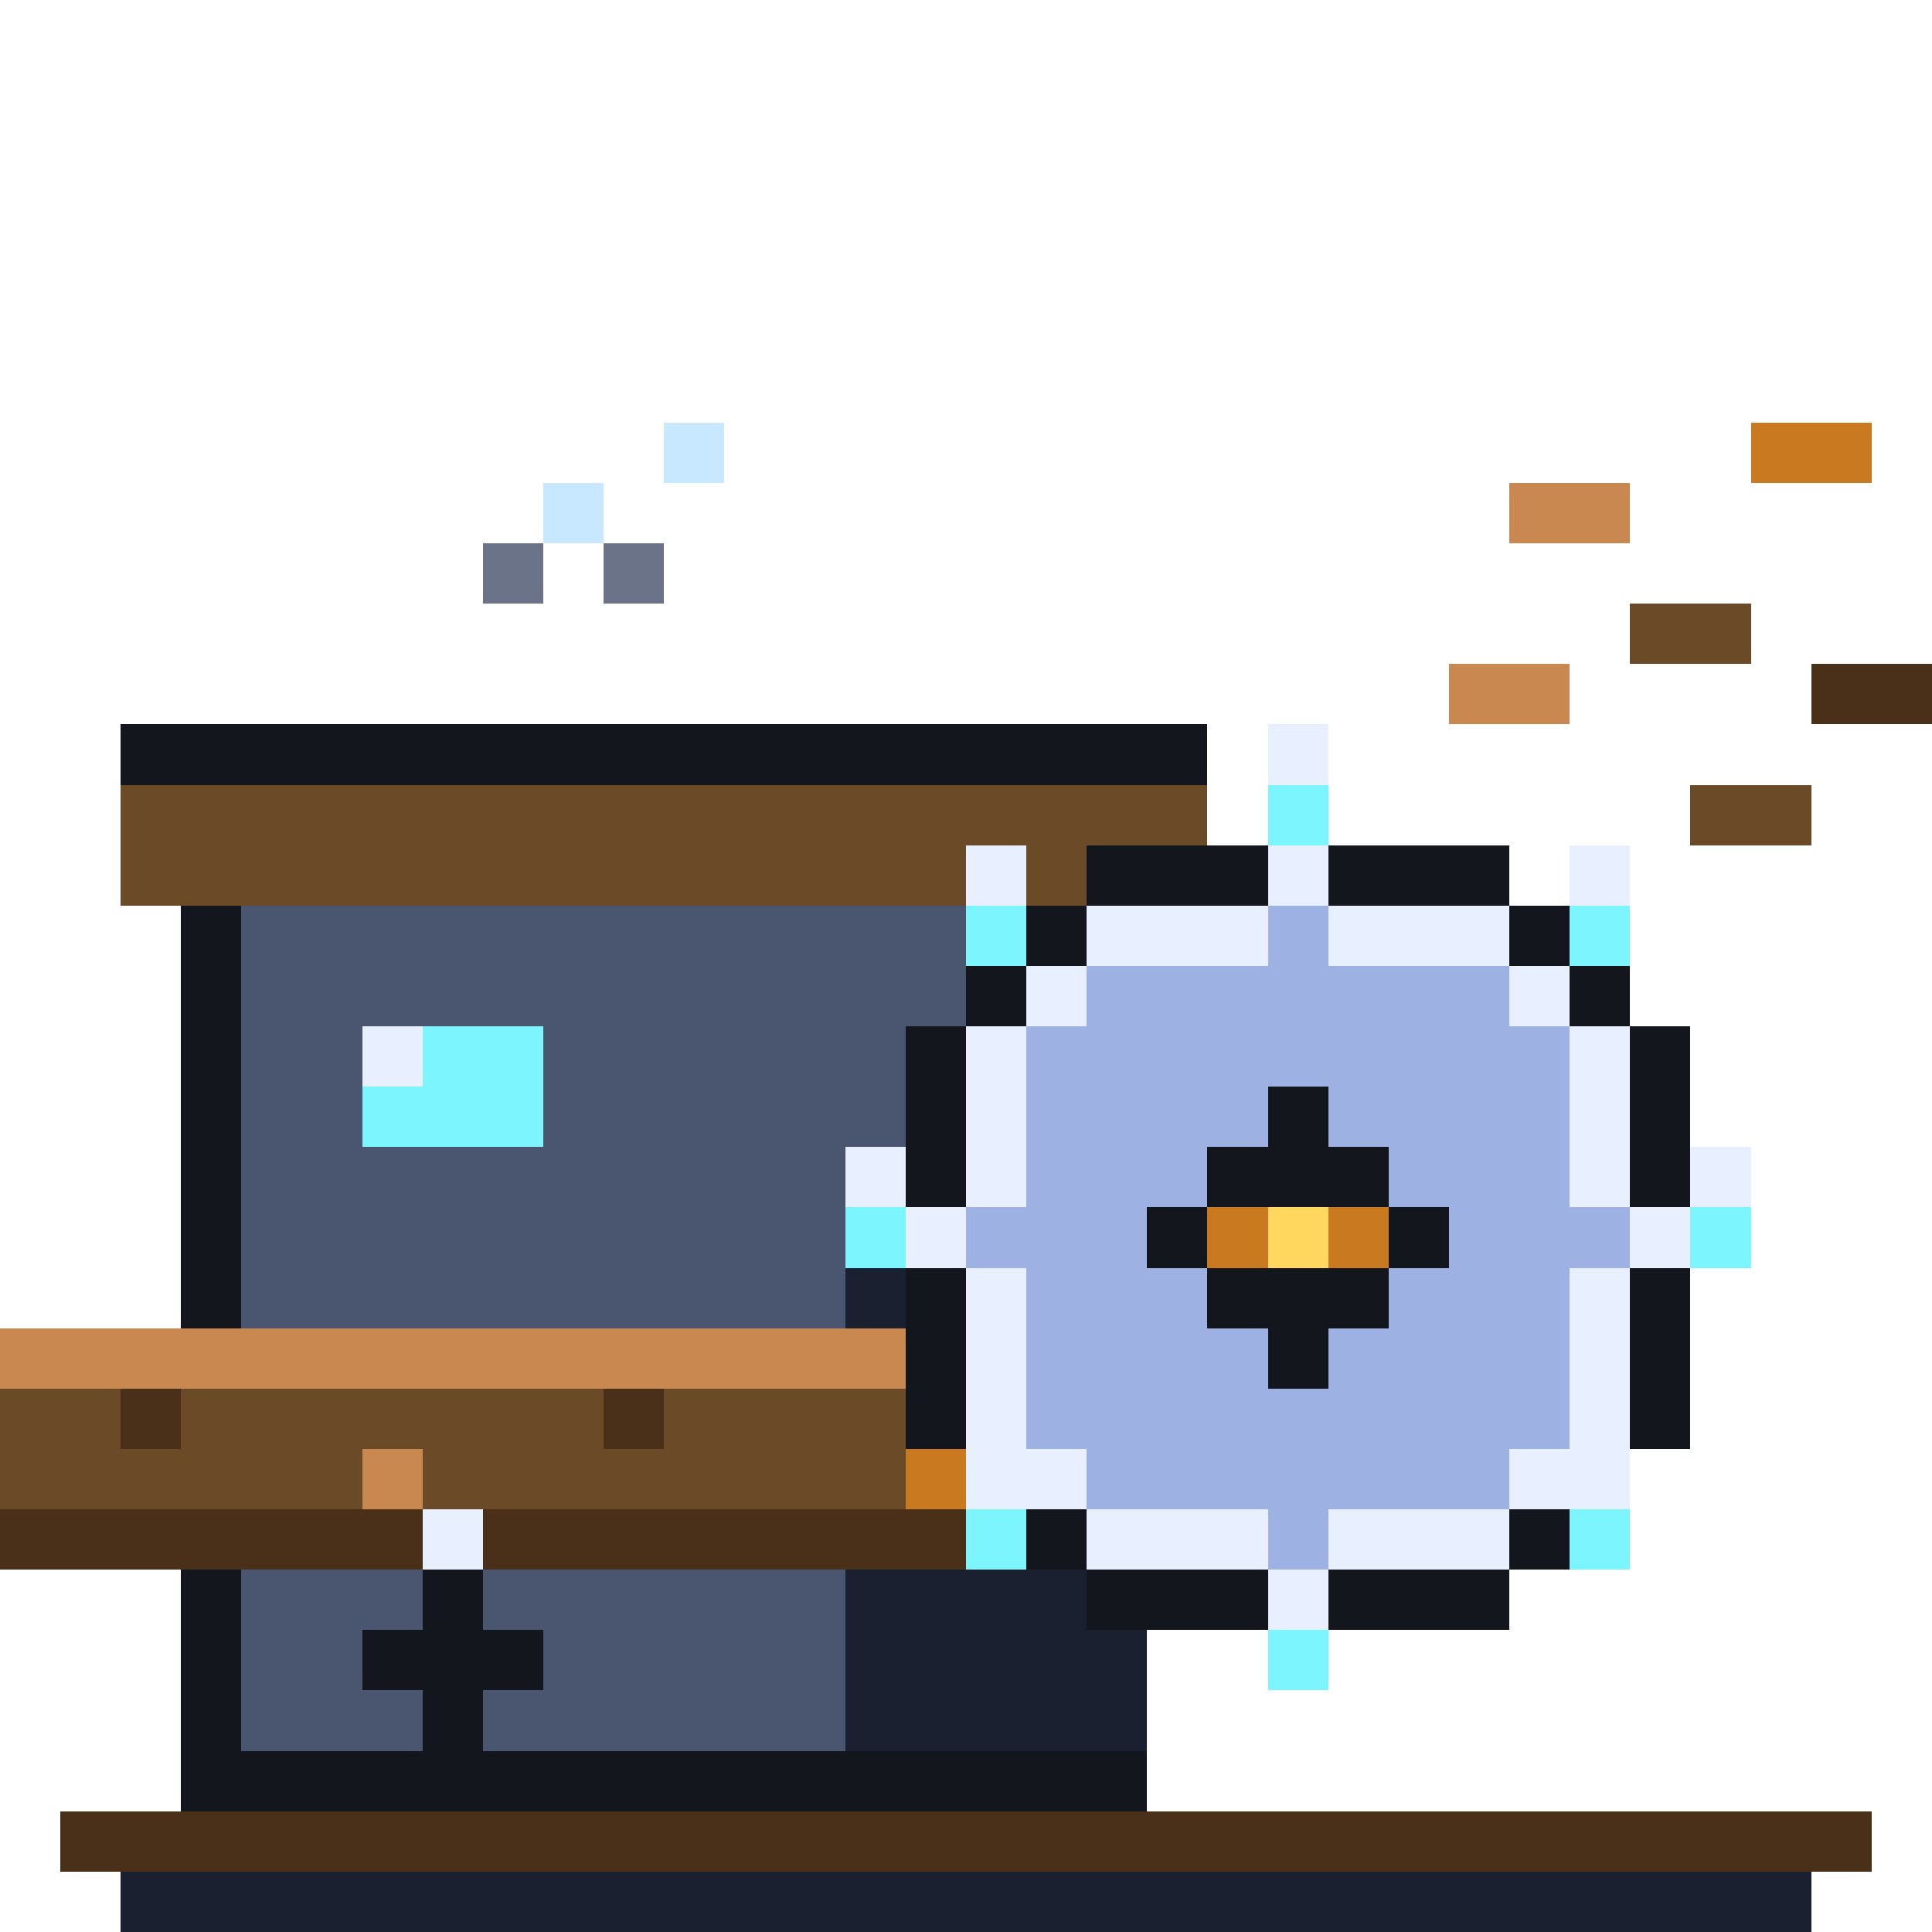
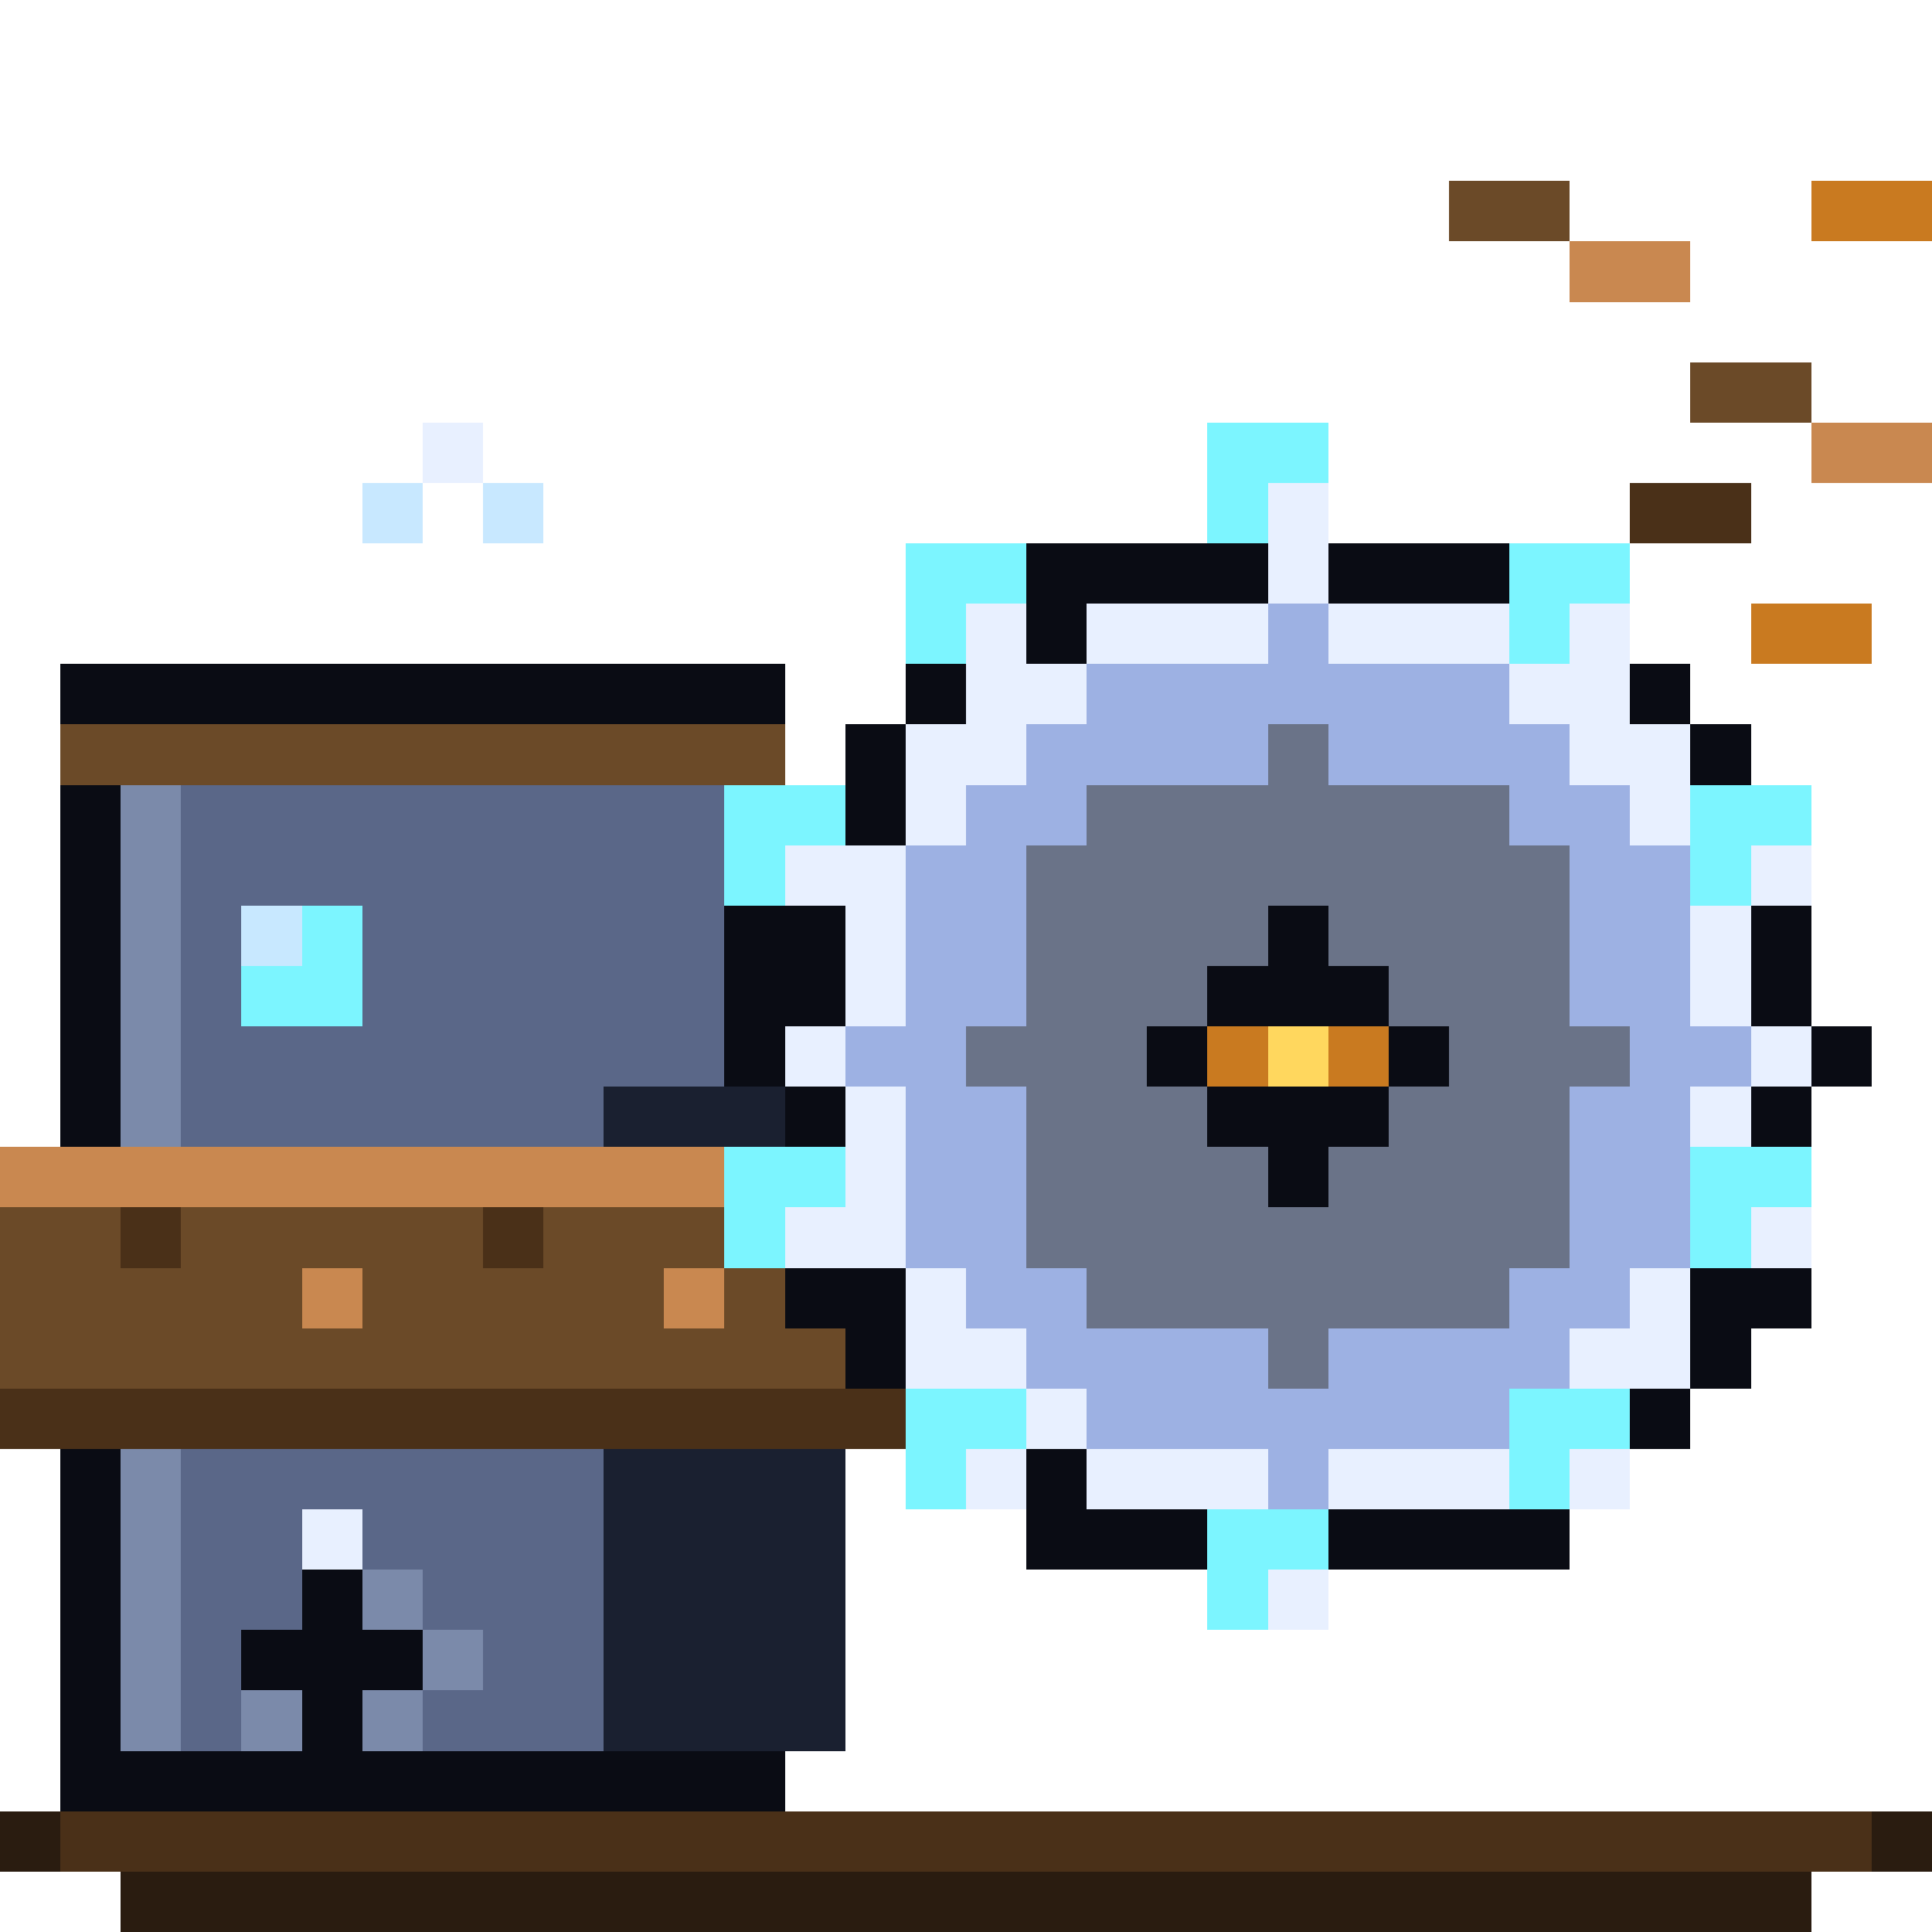
<svg xmlns="http://www.w3.org/2000/svg" viewBox="0 0 32 32" width="32" height="32" shape-rendering="crispEdges">
-   <path fill="#c8e8ff" d="M11 7h1v1h-1zM9 8h1v1h-1z" />
-   <path fill="#c97a20" d="M29 7h2v1h-2zM20 20h1v1h-1zM22 20h1v1h-1zM15 24h1v1h-1z" />
-   <path fill="#c98850" d="M25 8h2v1h-2zM24 11h2v1h-2zM0 22h15v1h-15zM6 24h1v1h-1z" />
-   <path fill="#6a7388" d="M8 9h1v1h-1zM10 9h1v1h-1z" />
-   <path fill="#6b4a28" d="M27 10h2v1h-2zM2 13h18v1h-18zM28 13h2v1h-2zM2 14h14v1h-14zM17 14h1v1h-1zM0 23h2v1h-2zM3 23h7v1h-7zM11 23h4v1h-4zM0 24h6v1h-6zM7 24h8v1h-8z" />
-   <path fill="#4a3018" d="M30 11h2v1h-2zM2 23h1v1h-1zM10 23h1v1h-1zM0 25h7v1h-7zM8 25h8v1h-8zM1 30h30v1h-30z" />
-   <path fill="#14161e" d="M2 12h18v1h-18zM18 14h3v1h-3zM22 14h3v1h-3zM3 15h1v1h-1zM17 15h1v1h-1zM25 15h1v1h-1zM3 16h1v1h-1zM16 16h1v1h-1zM26 16h1v1h-1zM3 17h1v1h-1zM15 17h1v1h-1zM27 17h1v1h-1zM3 18h1v1h-1zM15 18h1v1h-1zM21 18h1v1h-1zM27 18h1v1h-1zM3 19h1v1h-1zM15 19h1v1h-1zM20 19h3v1h-3zM27 19h1v1h-1zM3 20h1v1h-1zM19 20h1v1h-1zM23 20h1v1h-1zM3 21h1v1h-1zM15 21h1v1h-1zM20 21h3v1h-3zM27 21h1v1h-1zM15 22h1v1h-1zM21 22h1v1h-1zM27 22h1v1h-1zM15 23h1v1h-1zM27 23h1v1h-1zM17 25h1v1h-1zM25 25h1v1h-1zM3 26h1v1h-1zM7 26h1v1h-1zM18 26h3v1h-3zM22 26h3v1h-3zM3 27h1v1h-1zM6 27h3v1h-3zM3 28h1v1h-1zM7 28h1v1h-1zM3 29h16v1h-16z" />
-   <path fill="#e8f0ff" d="M21 12h1v1h-1zM16 14h1v1h-1zM21 14h1v1h-1zM26 14h1v1h-1zM18 15h3v1h-3zM22 15h3v1h-3zM17 16h1v1h-1zM25 16h1v1h-1zM6 17h1v1h-1zM16 17h1v1h-1zM26 17h1v1h-1zM16 18h1v1h-1zM26 18h1v1h-1zM14 19h1v1h-1zM16 19h1v1h-1zM26 19h1v1h-1zM28 19h1v1h-1zM15 20h1v1h-1zM27 20h1v1h-1zM16 21h1v1h-1zM26 21h1v1h-1zM16 22h1v1h-1zM26 22h1v1h-1zM16 23h1v1h-1zM26 23h1v1h-1zM16 24h2v1h-2zM25 24h2v1h-2zM7 25h1v1h-1zM18 25h3v1h-3zM22 25h3v1h-3zM21 26h1v1h-1z" />
-   <path fill="#7cf5ff" d="M21 13h1v1h-1zM16 15h1v1h-1zM26 15h1v1h-1zM7 17h2v1h-2zM6 18h3v1h-3zM14 20h1v1h-1zM28 20h1v1h-1zM16 25h1v1h-1zM26 25h1v1h-1zM21 27h1v1h-1z" />
-   <path fill="#4a5570" d="M4 15h12v1h-12zM4 16h12v1h-12zM4 17h2v1h-2zM9 17h6v1h-6zM4 18h2v1h-2zM9 18h6v1h-6zM4 19h10v1h-10zM4 20h10v1h-10zM4 21h10v1h-10zM4 26h3v1h-3zM8 26h6v1h-6zM4 27h2v1h-2zM9 27h5v1h-5zM4 28h3v1h-3zM8 28h6v1h-6z" />
-   <path fill="#9db1e3" d="M21 15h1v1h-1zM18 16h7v1h-7zM17 17h9v1h-9zM17 18h4v1h-4zM22 18h4v1h-4zM17 19h3v1h-3zM23 19h3v1h-3zM16 20h3v1h-3zM24 20h3v1h-3zM17 21h3v1h-3zM23 21h3v1h-3zM17 22h4v1h-4zM22 22h4v1h-4zM17 23h9v1h-9zM18 24h7v1h-7zM21 25h1v1h-1z" />
-   <path fill="#ffd75e" d="M21 20h1v1h-1z" />
-   <path fill="#1a2030" d="M14 21h1v1h-1zM14 26h4v1h-4zM14 27h5v1h-5zM14 28h5v1h-5zM2 31h28v1h-28z" />
+   <path fill="#6b4a28" d="M24 3h2v1h-2zM28 6h2v1h-2zM1 12h12v1h-12zM0 20h2v1h-2zM3 20h5v1h-5zM9 20h3v1h-3zM0 21h5v1h-5zM6 21h5v1h-5zM12 21h1v1h-1zM0 22h14v1h-14z" />
+   <path fill="#c97a20" d="M30 3h2v1h-2zM29 10h2v1h-2zM20 17h1v1h-1zM22 17h1v1h-1z" />
+   <path fill="#c98850" d="M26 4h2v1h-2zM30 7h2v1h-2zM0 19h12v1h-12zM5 21h1v1h-1zM11 21h1v1h-1z" />
+   <path fill="#e8f0ff" d="M7 7h1v1h-1zM21 8h1v1h-1zM21 9h1v1h-1zM16 10h1v1h-1zM18 10h3v1h-3zM22 10h3v1h-3zM26 10h1v1h-1zM16 11h2v1h-2zM25 11h2v1h-2zM15 12h2v1h-2zM26 12h2v1h-2zM15 13h1v1h-1zM27 13h1v1h-1zM13 14h2v1h-2zM29 14h1v1h-1zM14 15h1v1h-1zM28 15h1v1h-1zM14 16h1v1h-1zM28 16h1v1h-1zM13 17h1v1h-1zM29 17h1v1h-1zM14 18h1v1h-1zM28 18h1v1h-1zM14 19h1v1h-1zM13 20h2v1h-2zM29 20h1v1h-1zM15 21h1v1h-1zM27 21h1v1h-1zM15 22h2v1h-2zM26 22h2v1h-2zM17 23h1v1h-1zM16 24h1v1h-1zM18 24h3v1h-3zM22 24h3v1h-3zM26 24h1v1h-1zM5 25h1v1h-1zM21 26h1v1h-1z" />
+   <path fill="#7cf5ff" d="M20 7h2v1h-2zM20 8h1v1h-1zM15 9h2v1h-2zM25 9h2v1h-2zM15 10h1v1h-1zM25 10h1v1h-1zM12 13h2v1h-2zM28 13h2v1h-2zM12 14h1v1h-1zM28 14h1v1h-1zM5 15h1v1h-1zM4 16h2v1h-2zM12 19h2v1h-2zM28 19h2v1h-2zM12 20h1v1h-1zM28 20h1v1h-1zM15 23h2v1h-2zM25 23h2v1h-2zM15 24h1v1h-1zM25 24h1v1h-1zM20 25h2v1h-2zM20 26h1v1h-1z" />
+   <path fill="#c8e8ff" d="M6 8h1v1h-1zM8 8h1v1h-1zM4 15h1v1h-1z" />
+   <path fill="#4a3018" d="M27 8h2v1h-2zM2 20h1v1h-1zM8 20h1v1h-1zM0 23h15v1h-15zM1 30h30v1h-30z" />
+   <path fill="#0a0c14" d="M17 9h4v1h-4zM22 9h3v1h-3zM17 10h1v1h-1zM1 11h12v1h-12zM15 11h1v1h-1zM27 11h1v1h-1zM14 12h1v1h-1zM28 12h1v1h-1zM1 13h1v1h-1zM14 13h1v1h-1zM1 14h1v1h-1zM1 15h1v1h-1zM12 15h2v1h-2zM21 15h1v1h-1zM29 15h1v1h-1zM1 16h1v1h-1zM12 16h2v1h-2zM20 16h3v1h-3zM29 16h1v1h-1zM1 17h1v1h-1zM12 17h1v1h-1zM19 17h1v1h-1zM23 17h1v1h-1zM30 17h1v1h-1zM1 18h1v1h-1zM13 18h1v1h-1zM20 18h3v1h-3zM29 18h1v1h-1zM21 19h1v1h-1zM13 21h2v1h-2zM28 21h2v1h-2zM14 22h1v1h-1zM28 22h1v1h-1zM27 23h1v1h-1zM1 24h1v1h-1zM17 24h1v1h-1zM1 25h1v1h-1zM17 25h3v1h-3zM22 25h4v1h-4zM1 26h1v1h-1zM5 26h1v1h-1zM1 27h1v1h-1zM4 27h3v1h-3zM1 28h1v1h-1zM5 28h1v1h-1zM1 29h12v1h-12z" />
+   <path fill="#9db1e3" d="M21 10h1v1h-1zM18 11h7v1h-7zM17 12h4v1h-4zM22 12h4v1h-4zM16 13h2v1h-2zM25 13h2v1h-2zM15 14h2v1h-2zM26 14h2v1h-2zM15 15h2v1h-2zM26 15h2v1h-2zM15 16h2v1h-2zM26 16h2v1h-2zM14 17h2v1h-2zM27 17h2v1h-2zM15 18h2v1h-2zM26 18h2v1h-2zM15 19h2v1h-2zM26 19h2v1h-2zM15 20h2v1h-2zM26 20h2v1h-2zM16 21h2v1h-2zM25 21h2v1h-2zM17 22h4v1h-4zM22 22h4v1h-4zM18 23h7v1h-7zM21 24h1v1h-1z" />
+   <path fill="#6a7388" d="M21 12h1v1h-1zM18 13h7v1h-7zM17 14h9v1h-9zM17 15h4v1h-4zM22 15h4v1h-4zM17 16h3v1h-3zM23 16h3v1h-3zM16 17h3v1h-3zM24 17h3v1h-3zM17 18h3v1h-3zM23 18h3v1h-3zM17 19h4v1h-4zM22 19h4v1h-4zM17 20h9v1h-9zM18 21h7v1h-7zM21 22h1v1h-1z" />
+   <path fill="#7b8aaa" d="M2 13h1v1h-1zM2 14h1v1h-1zM2 15h1v1h-1zM2 16h1v1h-1zM2 17h1v1h-1zM2 18h1v1h-1zM2 24h1v1h-1zM2 25h1v1h-1zM2 26h1v1h-1zM6 26h1v1h-1zM2 27h1v1h-1zM7 27h1v1h-1zM2 28h1v1h-1zM4 28h1v1h-1zM6 28h1v1h-1z" />
+   <path fill="#5a6788" d="M3 13h9v1h-9zM3 14h9v1h-9zM3 15h1v1h-1zM6 15h6v1h-6zM3 16h1v1h-1zM6 16h6v1h-6zM3 17h9v1h-9zM3 18h7v1h-7zM3 24h7v1h-7zM3 25h2v1h-2zM6 25h4v1h-4zM3 26h2v1h-2zM7 26h3v1h-3zM3 27h1v1h-1zM8 27h2v1h-2zM3 28h1v1h-1zM7 28h3v1h-3z" />
+   <path fill="#ffd75e" d="M21 17h1v1h-1z" />
+   <path fill="#1a2030" d="M10 18h3v1h-3zM10 24h4v1h-4zM10 25h4v1h-4zM10 26h4v1h-4zM10 27h4v1h-4zM10 28h4v1h-4z" />
+   <path fill="#2a1c10" d="M0 30h1v1h-1zM31 30h1v1h-1zM2 31h28v1h-28z" />
</svg>
